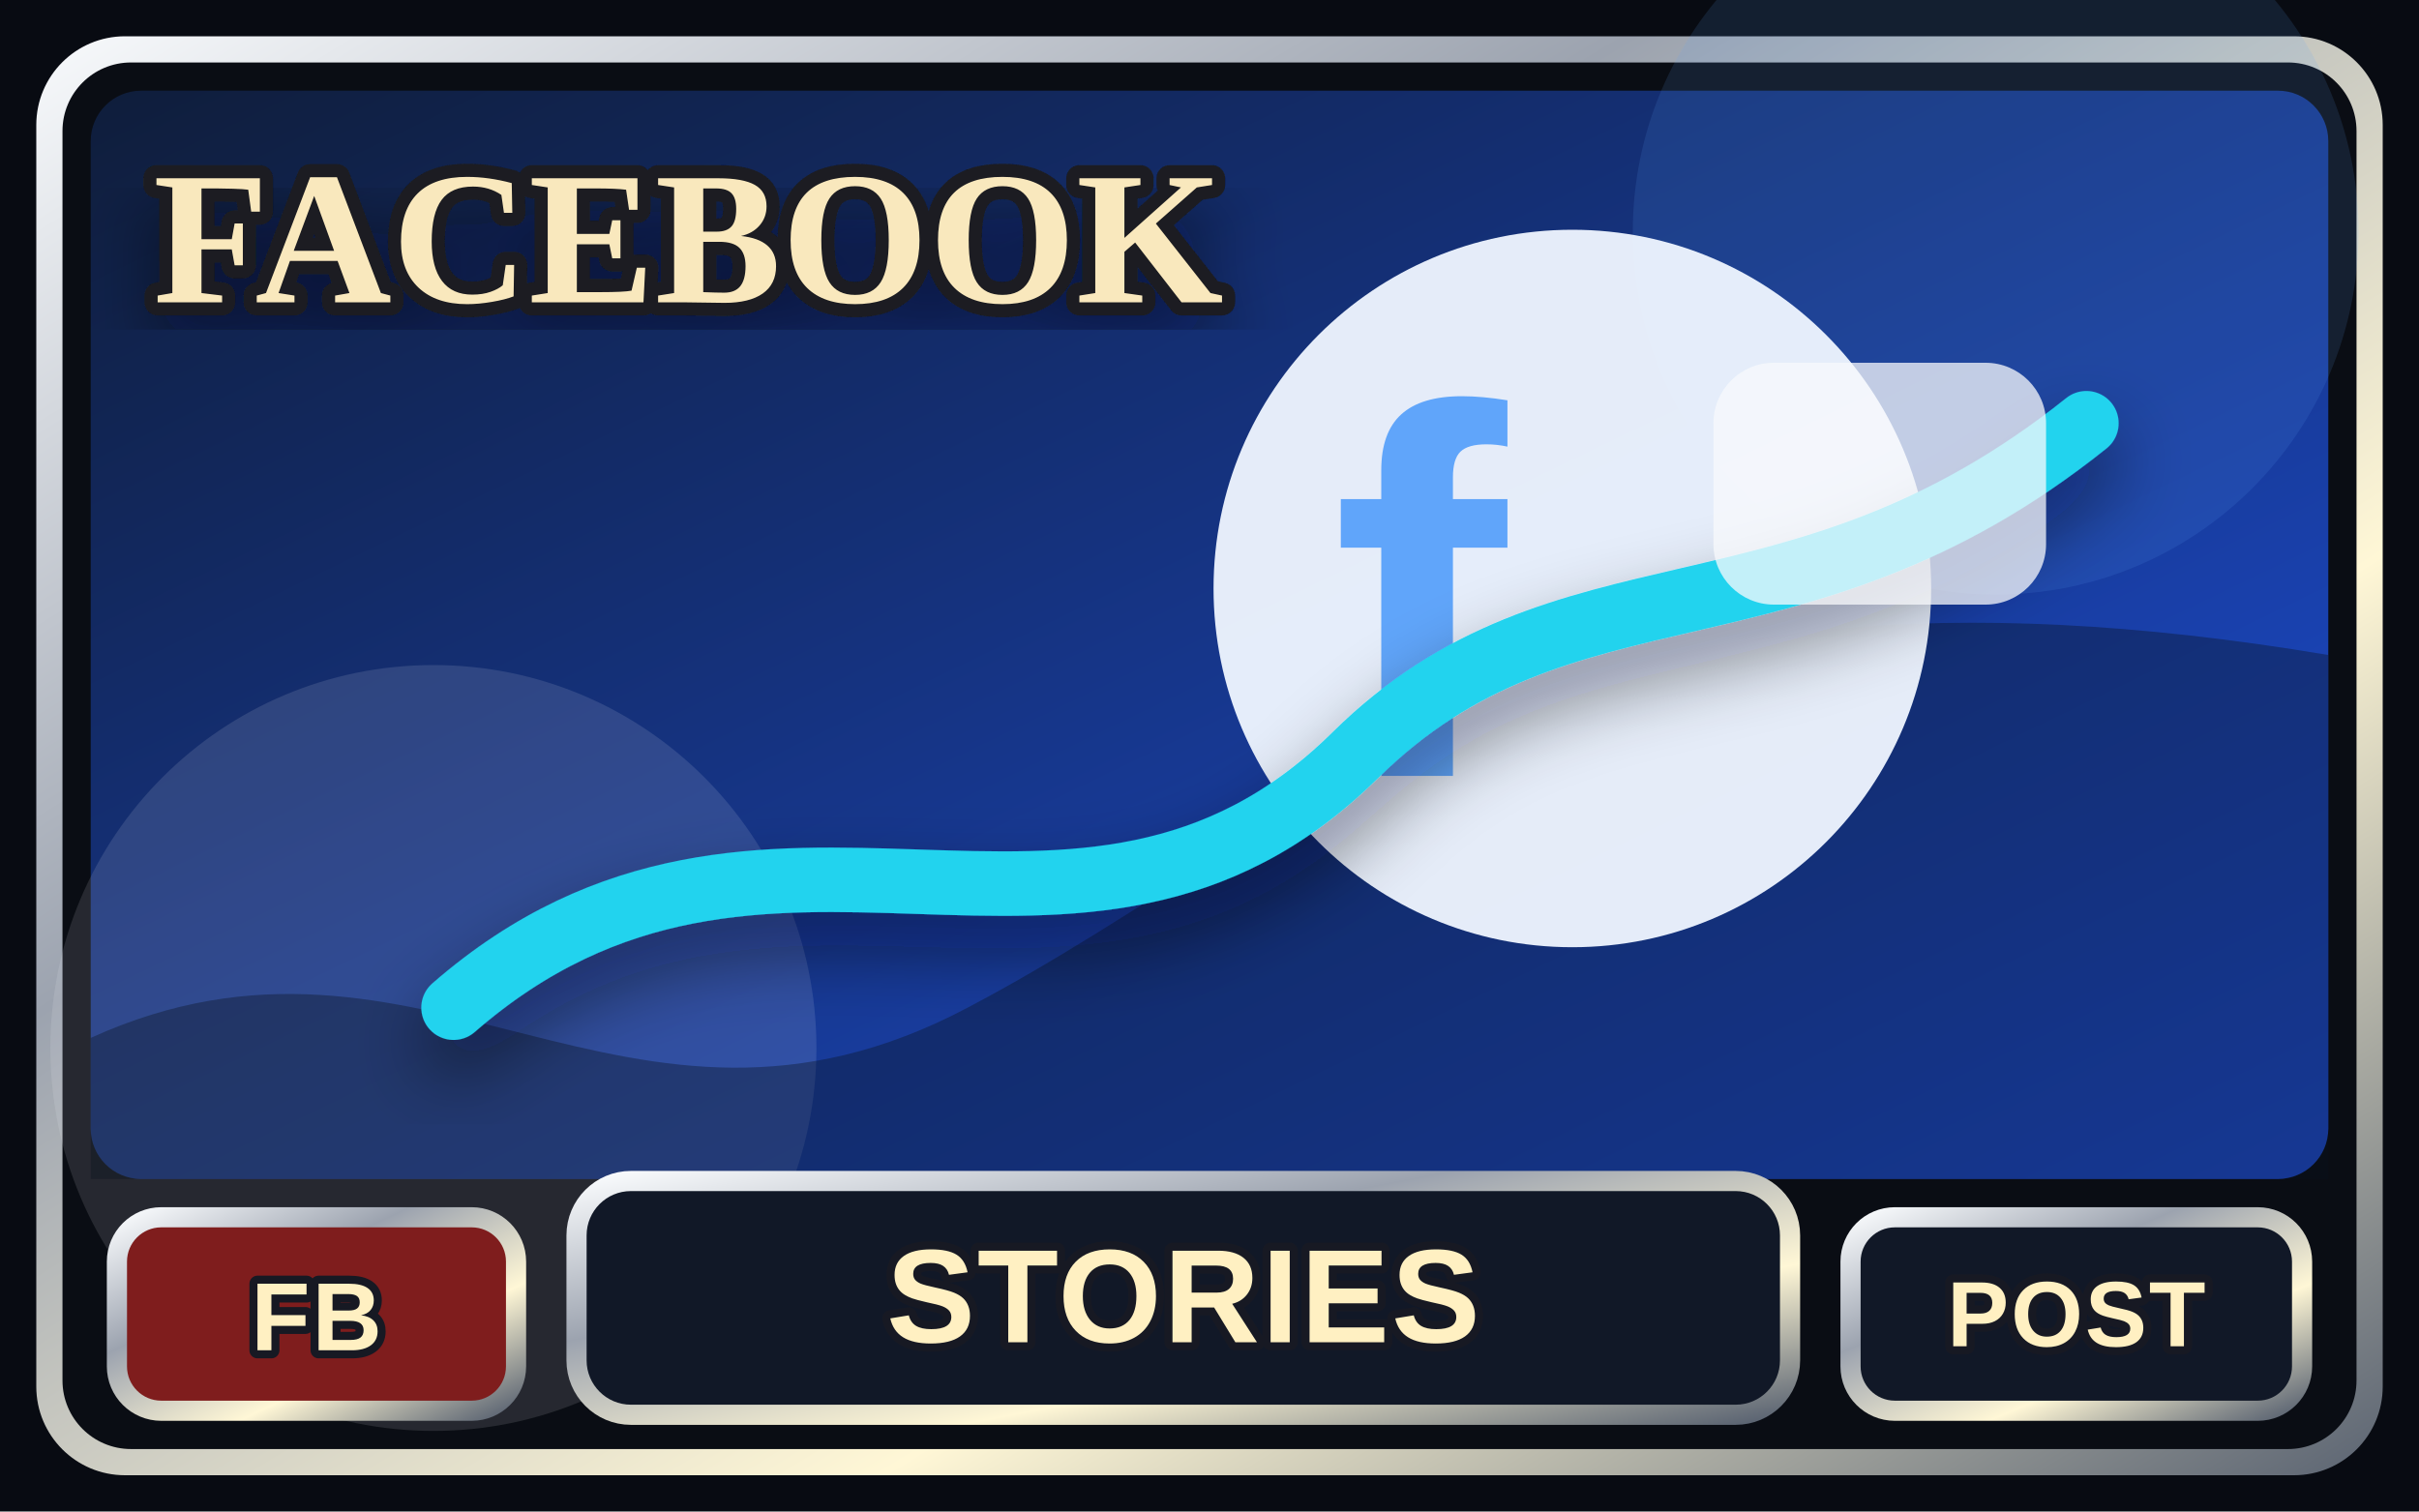
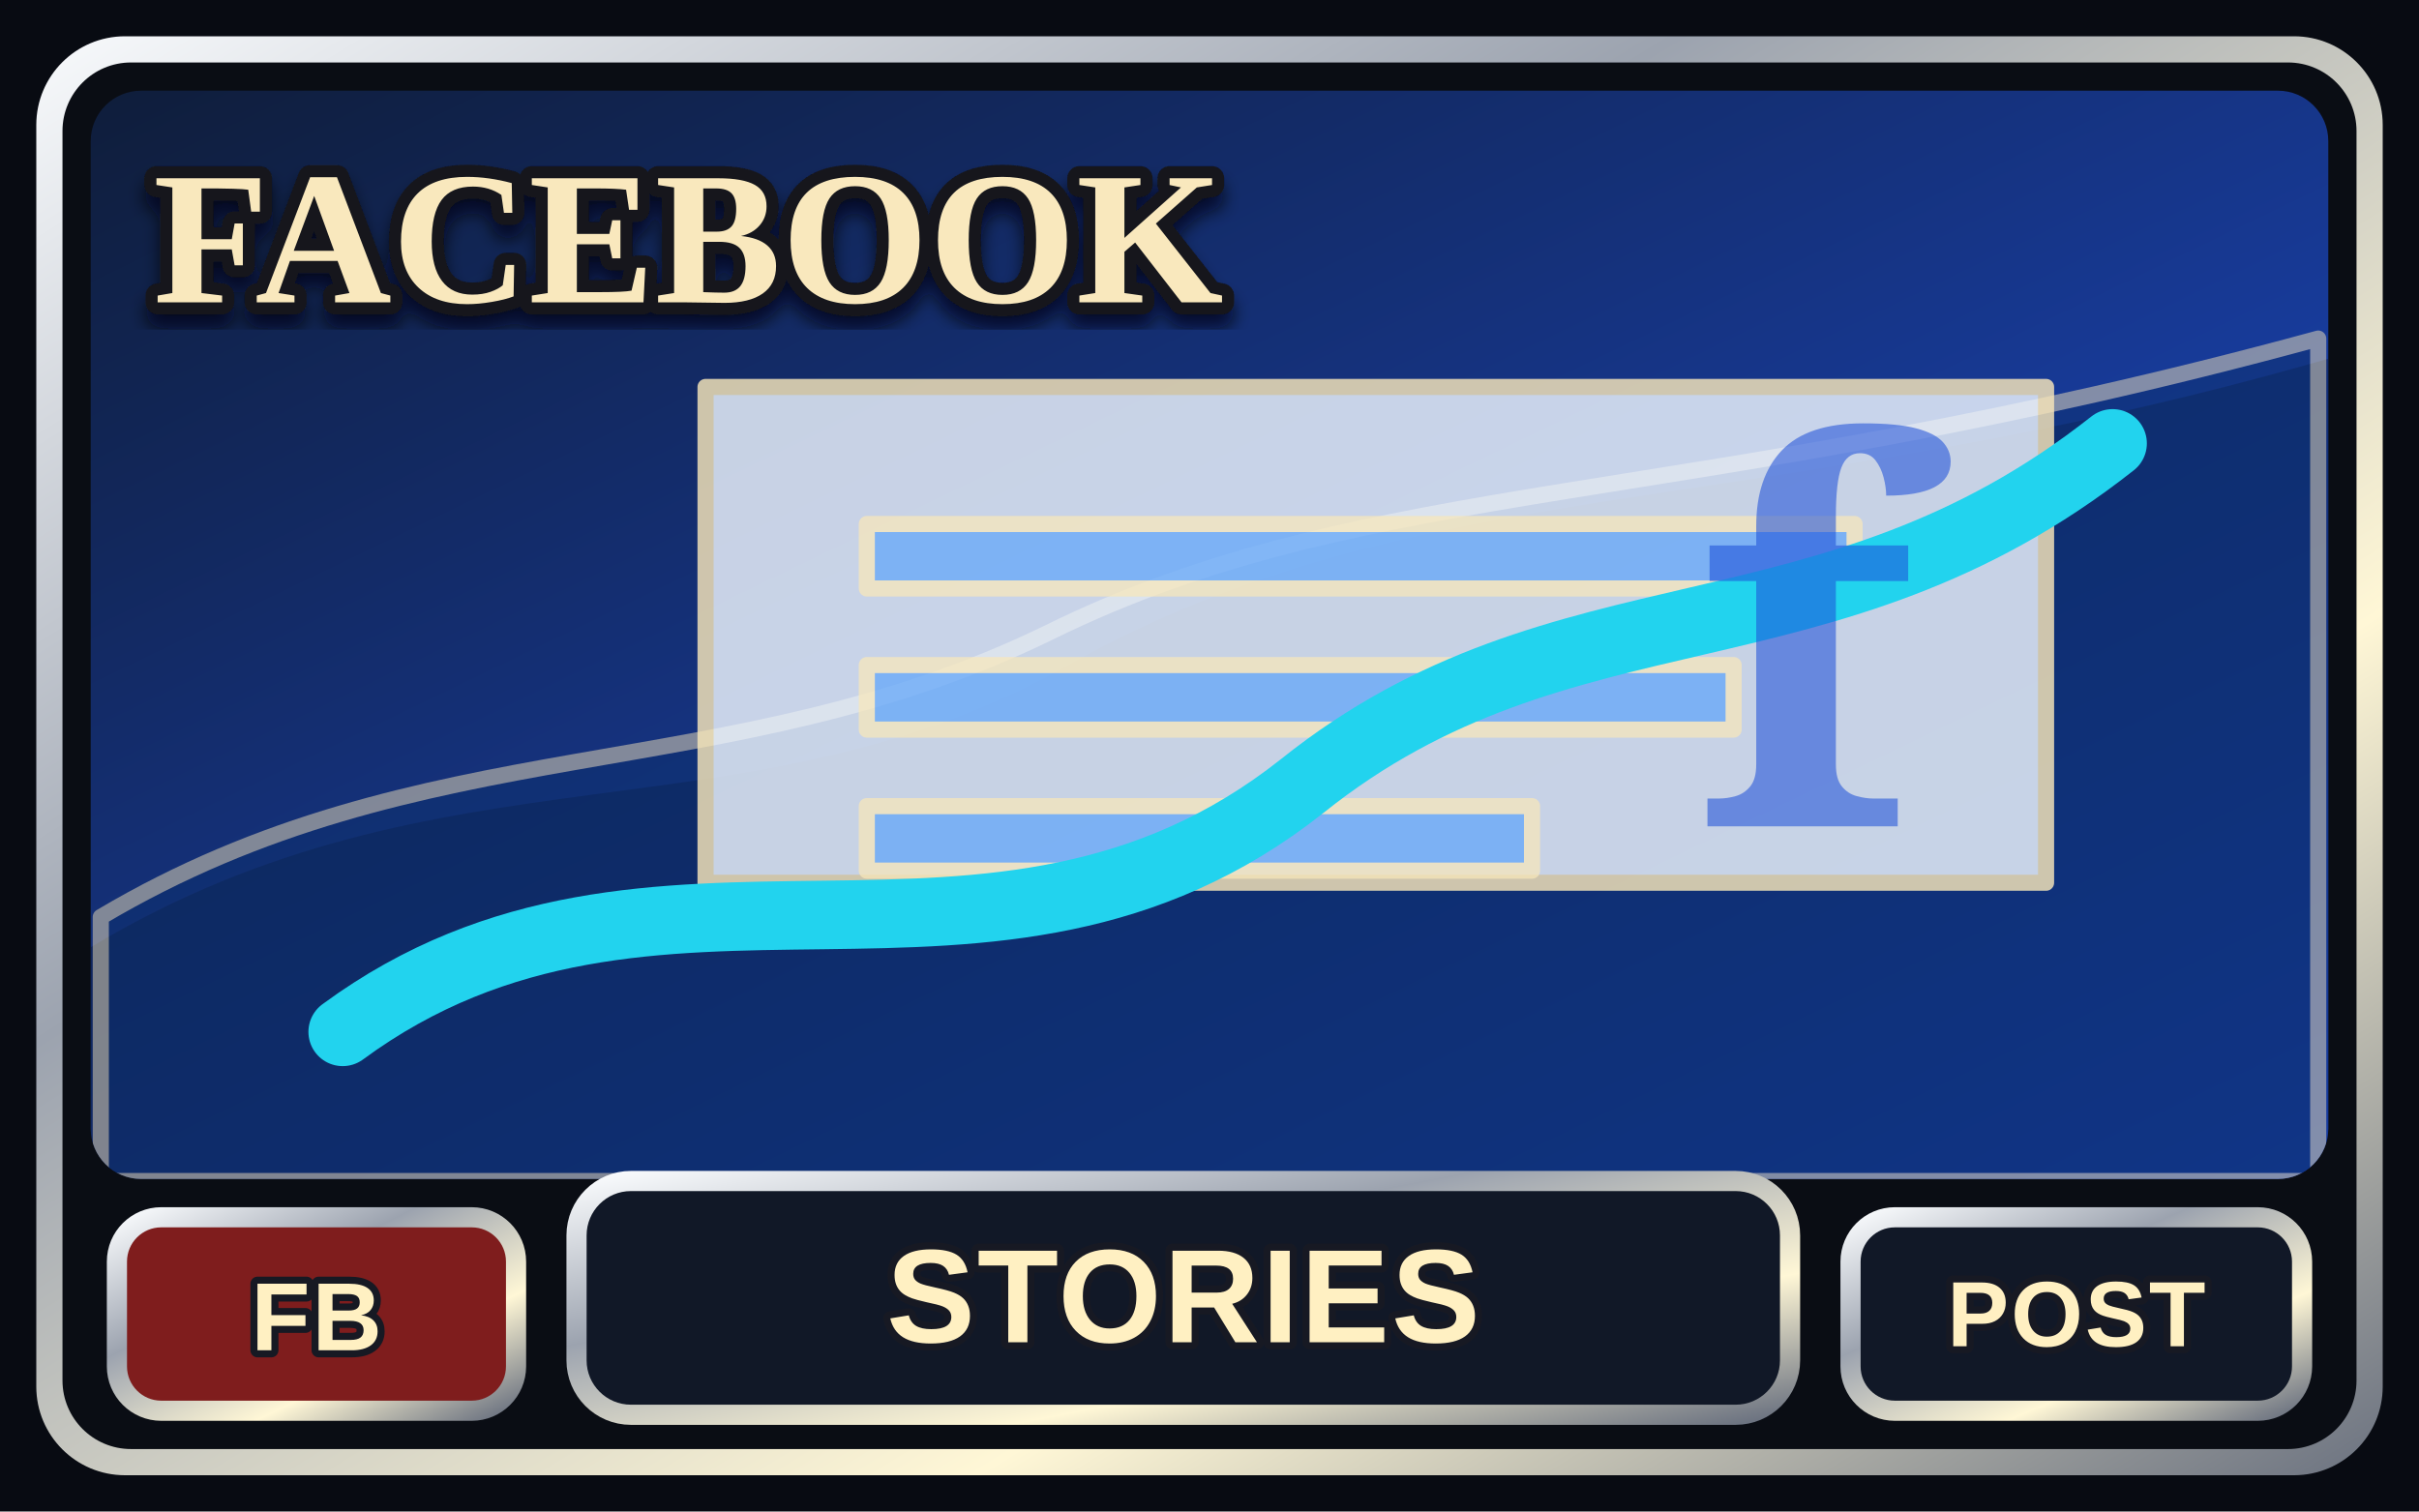
- <svg xmlns="http://www.w3.org/2000/svg" viewBox="0 0 1200 750" role="img" aria-label="FACEBOOK minimalist enamel plaque cover">
+ <svg xmlns="http://www.w3.org/2000/svg" viewBox="0 0 1200 750" role="img" aria-label="FACEBOOK inlaid enamel plaque cover">
  <defs>
    <linearGradient id="scene" x1="0" y1="0" x2="1" y2="1">
      <stop offset="0%" stop-color="#0f1d3a" />
      <stop offset="100%" stop-color="#1d4ed8" />
    </linearGradient>
    <linearGradient id="metal" x1="0" y1="0" x2="1" y2="1">
      <stop offset="0%" stop-color="#f8fafc" />
-       <stop offset="34%" stop-color="#9ca3af" />
-       <stop offset="68%" stop-color="#fff7d6" />
-       <stop offset="100%" stop-color="#5b6472" />
+       <stop offset="35%" stop-color="#9ca3af" />
+       <stop offset="70%" stop-color="#fff7d6" />
+       <stop offset="100%" stop-color="#6b7280" />
    </linearGradient>
-     <filter id="shadow" x="-20%" y="-20%" width="140%" height="140%">
-       <feDropShadow dx="0" dy="18" stdDeviation="18" flood-color="#020617" flood-opacity=".46" />
+     <clipPath id="sceneClip">
+       <rect x="45" y="45" width="1110" height="540" rx="25" />
+     </clipPath>
+     <filter id="titleShadow" x="-20%" y="-20%" width="140%" height="140%">
+       <feDropShadow dx="0" dy="7" stdDeviation="4" flood-color="#020617" flood-opacity=".72" />
    </filter>
    <style>
-       .title { font-family: Georgia, 'Times New Roman', serif; font-weight: 900; paint-order: stroke; stroke: #1a1b20; stroke-width: 13px; stroke-linejoin: round; filter: url(#shadow); letter-spacing: 0; }
-       .rail { font-family: Impact, 'Arial Narrow', Arial, sans-serif; font-weight: 900; paint-order: stroke; stroke: #171923; stroke-width: 8px; stroke-linejoin: round; letter-spacing: 1px; }
-       .route { fill: none; stroke-linecap: round; stroke-linejoin: round; filter: url(#shadow); }
+       .title { font-family: Georgia, 'Times New Roman', serif; font-weight: 900; paint-order: stroke; stroke: #15171d; stroke-width: 12px; stroke-linejoin: round; filter: url(#titleShadow); letter-spacing: 0; }
+       .rail { font-family: Impact, 'Arial Narrow', Arial, sans-serif; font-weight: 900; paint-order: stroke; stroke: #171923; stroke-width: 7px; stroke-linejoin: round; letter-spacing: 1px; }
+       .field { stroke: #f8e7ba; stroke-width: 8; stroke-linejoin: round; }
+       .soft { stroke-width: 0; }
+       .route { fill: none; stroke-width: 34; stroke-linecap: round; stroke-linejoin: round; }
    </style>
  </defs>
  <rect width="1200" height="750" fill="#080b12" />
  <rect x="18" y="18" width="1164" height="714" rx="44" fill="url(#metal)" />
  <rect x="31" y="31" width="1138" height="688" rx="34" fill="#0a0d14" />
  <rect x="45" y="45" width="1110" height="540" rx="25" fill="url(#scene)" />
-   <circle cx="990" cy="115" r="180" fill="#60a5fa" opacity=".13" />
-   <circle cx="215" cy="520" r="190" fill="#f8fafc" opacity=".12" />
-   <path d="M45 515 C210 440 310 590 480 500 C655 408 768 260 1155 325 L1155 585 L45 585Z" fill="#07111c" opacity=".36" />
-   <circle cx="780" cy="292" r="178" fill="#eff6ff" opacity=".95" />
-   <text x="704" y="385" font-family="Arial Black, Arial, sans-serif" font-size="260" font-weight="900" fill="#60a5fa" text-anchor="middle">f</text>
-   <path d="M225 500 C380 365 535 510 672 375 C776 272 890 326 1035 210" class="route" stroke="#22d3ee" stroke-width="32" />
-   <rect x="850" y="180" width="165" height="120" rx="30" fill="#f8fafc" opacity=".75" />
+   <g clip-path="url(#sceneClip)">
+     <path d="M45 470 C220 365 370 420 530 330 C705 232 870 260 1155 178 L1155 585 L45 585Z" fill="#050b13" opacity=".28" />
+     <path class="field" d="M50 455 C210 360 360 392 520 314 C680 235 835 254 1150 168 L1150 586 L50 586Z" fill="#0b2d6a" opacity=".48" />
+     <path class="field" d="M350 192 H1015 V438 H350Z" fill="#eff6ff" opacity=".82" />
+     <path class="field" d="M430 260 H920 V292 H430Z M430 330 H860 V362 H430Z M430 400 H760 V432 H430Z" fill="#60a5fa" opacity=".72" />
+     <path class="route" d="M170 512 C325 398 492 512 646 390 C776 286 906 332 1048 220" stroke="#22d3ee" />
+     <text x="895" y="410" font-family="Georgia, serif" font-size="260" font-weight="900" fill="#1d4ed8" opacity=".56" text-anchor="middle">f</text>
+   </g>
  <text class="title" x="76" y="150" font-size="94" fill="#f9e8bd">FACEBOOK</text>
  <rect x="58" y="604" width="198" height="96" rx="22" fill="#7f1d1d" stroke="url(#metal)" stroke-width="10" />
  <rect x="286" y="586" width="602" height="116" rx="27" fill="#111827" stroke="url(#metal)" stroke-width="10" />
  <rect x="918" y="604" width="224" height="96" rx="22" fill="#111827" stroke="url(#metal)" stroke-width="10" />
  <text class="rail" x="157" y="670" font-size="48" text-anchor="middle" fill="#fff0c2">FB</text>
  <text class="rail" x="587" y="666" font-size="66" text-anchor="middle" fill="#fff0c2">STORIES</text>
  <text class="rail" x="1030" y="668" font-size="46" text-anchor="middle" fill="#fff0c2">POST</text>
</svg>
